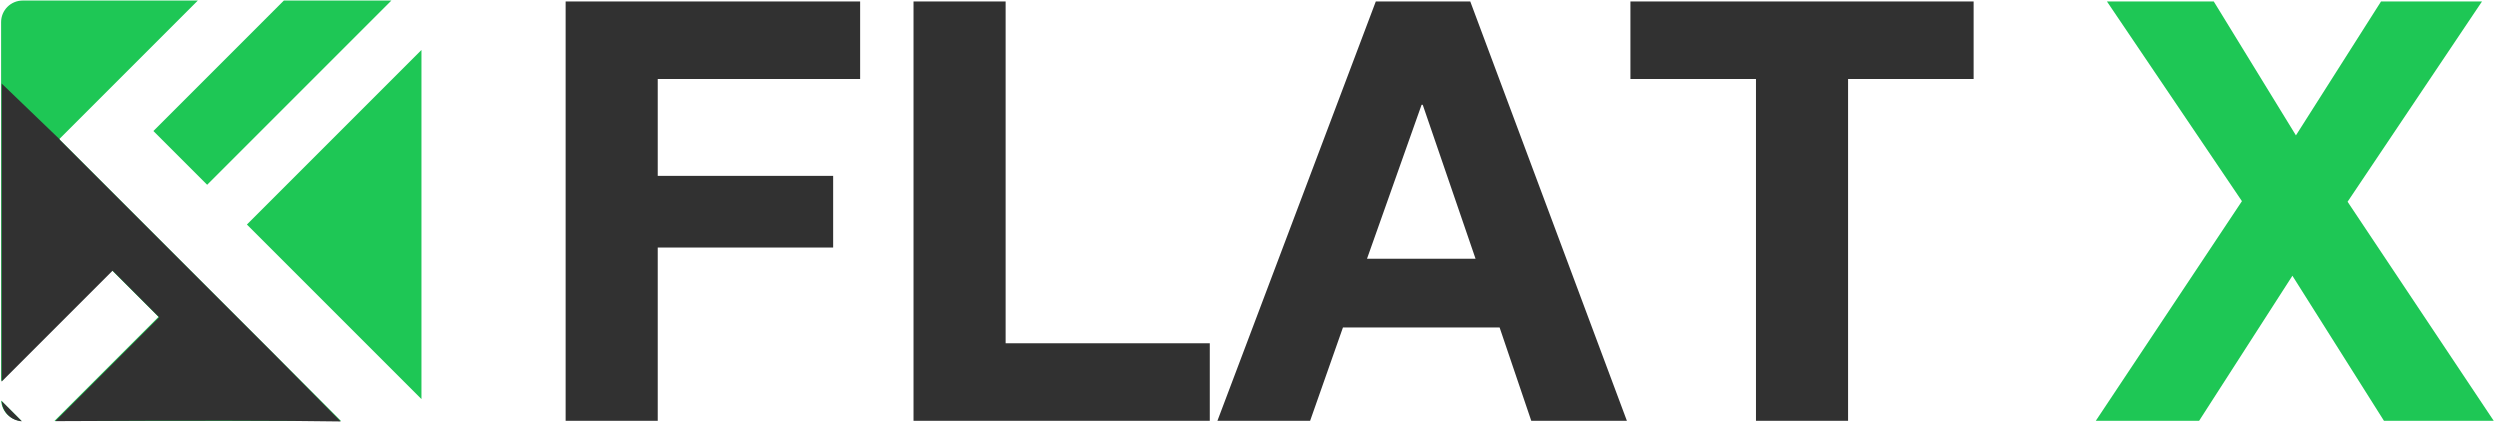
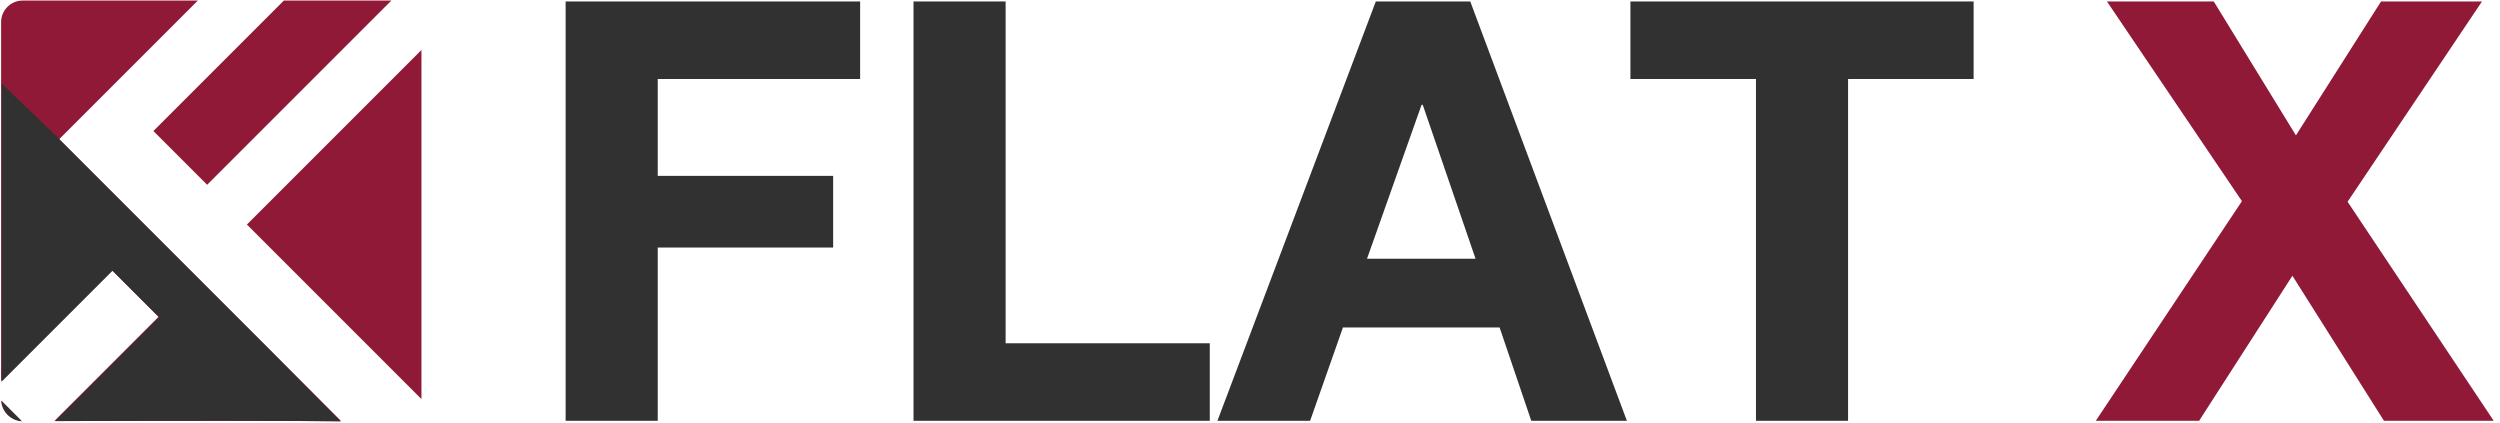
<svg xmlns="http://www.w3.org/2000/svg" width="4520" height="763" stroke="null" style="vector-effect: non-scaling-stroke;">
  <g stroke="null" id="logo">
-     <path stroke="null" transform="rotate(-90 382,381) translate(-380,-380) " fill="#1EC755" id="Combined-Shape" d="m453.943,381l649.057,0c21.539,0 39,17.461 39,39l0,316.68l-250.61,-250.61l-509.39,509.39l0,-518l188.163,188.163l84.201,-84.201l-200.421,-200.421zm-35.081,0.058l-36.805,36.805c1.072,-19.837 16.968,-35.733 36.805,-36.805zm723.138,511.149l0,194.409l-333.087,-333.087l97.204,-97.204l235.882,235.882zm-89.36,248.793l-631.198,0l315.599,-315.599l315.599,315.599z" />
+     <path stroke="null" transform="rotate(-90 382,381) translate(-380,-380) " fill="#911938" id="Combined-Shape" d="m453.943,381l649.057,0c21.539,0 39,17.461 39,39l0,316.68l-250.61,-250.61l-509.39,509.39l0,-518l188.163,188.163l84.201,-84.201l-200.421,-200.421zm-35.081,0.058l-36.805,36.805c1.072,-19.837 16.968,-35.733 36.805,-36.805zm723.138,511.149l0,194.409l-333.087,-333.087l97.204,-97.204l235.882,235.882zm-89.36,248.793l-631.198,0l315.599,-315.599l315.599,315.599z" />
    <path stroke="null" transform="rotate(-90 309.5,456.5) translate(-307.5,-455.5) " fill="#313131" id="Combined-Shape-Copy" d="m383.567,605.5l538.933,0l-100.807,104.811l0,0c-0.091,0.094 -0.182,0.188 -0.274,0.282l-0.371,-0.371l-388.227,388.227c-50.742,50.421 -91.183,90.438 -121.321,120.051c1.678,-102.348 1.87,-274.372 0.575,-516.072l187.829,187.829l84.21,-84.21l-200.547,-200.547zm-35.314,0.079l-36.43,36.43c1.23,-19.53 16.852,-35.195 36.43,-36.43z" />
    <g stroke="null" id="text">
      <g transform="matrix(2.276962,0,0,2.276962,-181513.314,-31126.524) " fill-rule="evenodd" fill="none" id="svg_7">
        <g stroke="null" id="flatx">
          <path stroke="null" fill="#313131" id="flat" d="m80166.455,13671.353l0,333l73.136,0l0,-137.584l139.284,0l0,-56.899l-139.284,0l0,-76.954l160.713,0l0,-61.563l-233.848,0zm276.239,0l0,333l235.246,0l0,-61.563l-162.11,0l0,-271.437l-73.136,0zm360.089,204.277l86.179,0l-41.925,-122.193l-0.932,0l-43.322,122.193zm6.987,-204.277l74.999,0l124.377,333l-75.931,0l-25.155,-74.155l-124.377,0l-26.087,74.155l-73.602,0l125.775,-333zm301.86,61.563l0,271.437l73.136,0l0,-271.437l99.688,0l0,-61.563l-272.512,0l0,61.563l99.688,0z" />
-           <polygon stroke="null" points="81497.507,13829.924 81381.452,14004.353 81463.484,14004.353 81537.585,13889.155 81610.296,14004.353 81697.452,14004.353 81581.398,13830.391 81688.132,13671.353 81607.968,13671.353 81540.382,13777.688 81475.132,13671.353 81390.312,13671.353 " fill="#1ec755" id="x" />
+           <polygon stroke="null" points="81497.507,13829.924 81381.452,14004.353 81463.484,14004.353 81537.585,13889.155 81610.296,14004.353 81697.452,14004.353 81581.398,13830.391 81688.132,13671.353 81607.968,13671.353 81540.382,13777.688 81475.132,13671.353 81390.312,13671.353 " fill="#911938" id="x" />
        </g>
      </g>
    </g>
  </g>
</svg>
